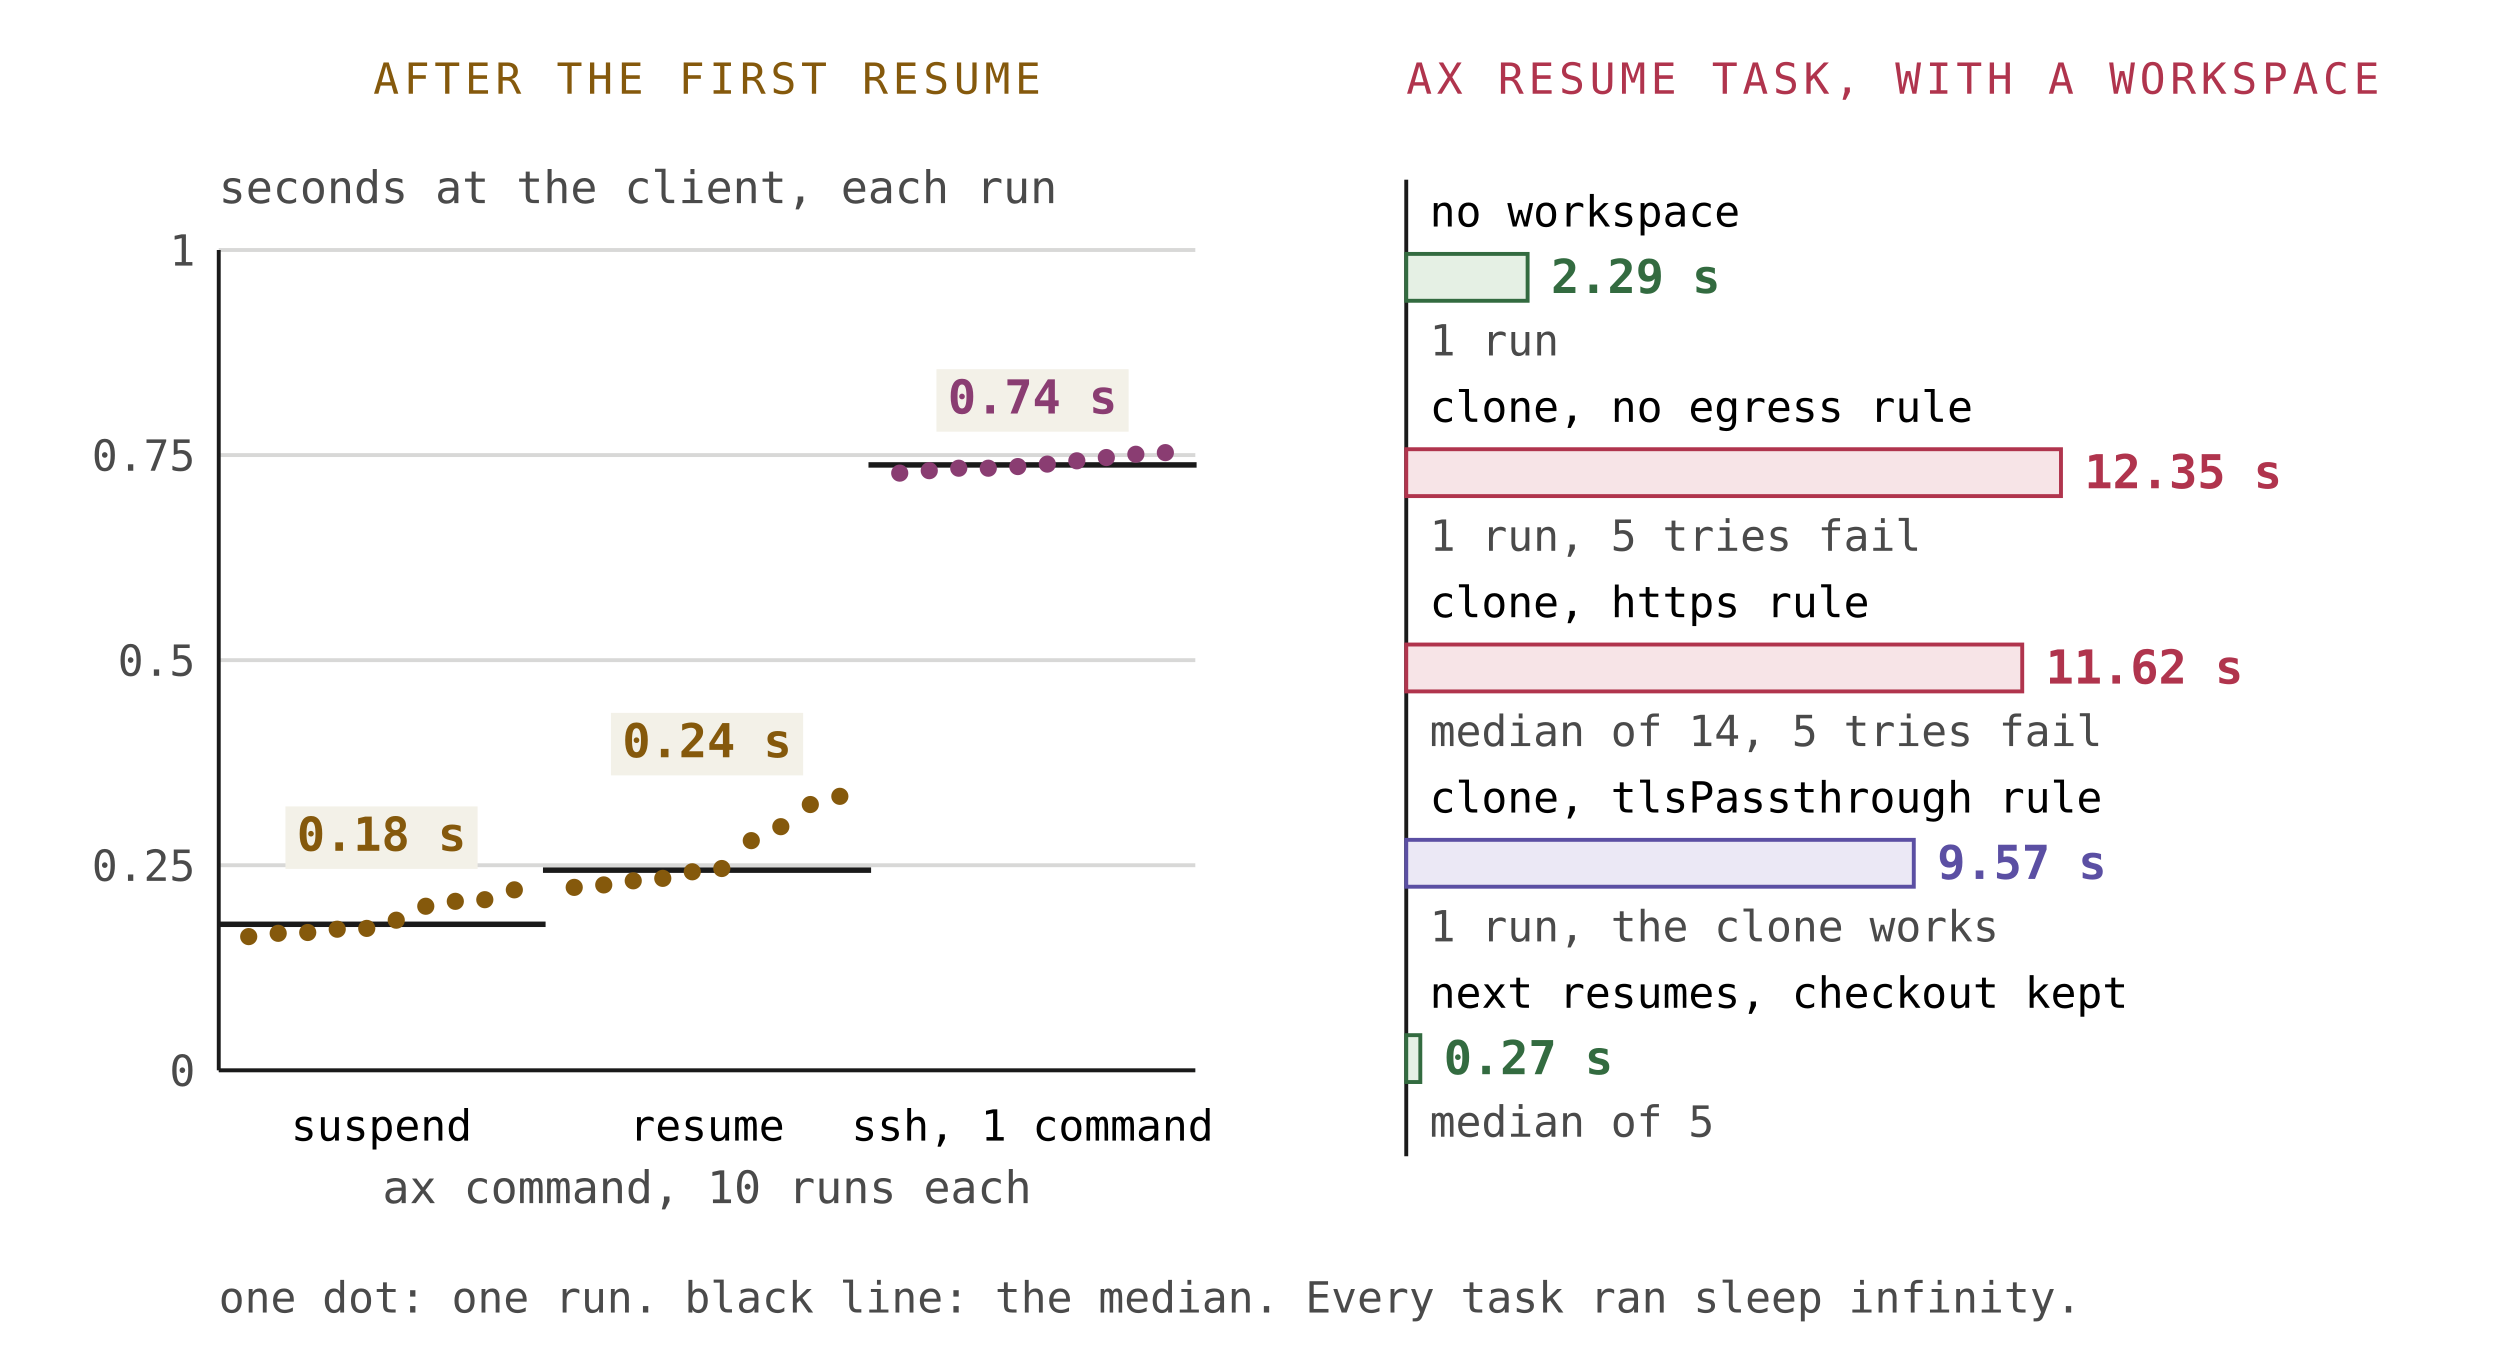
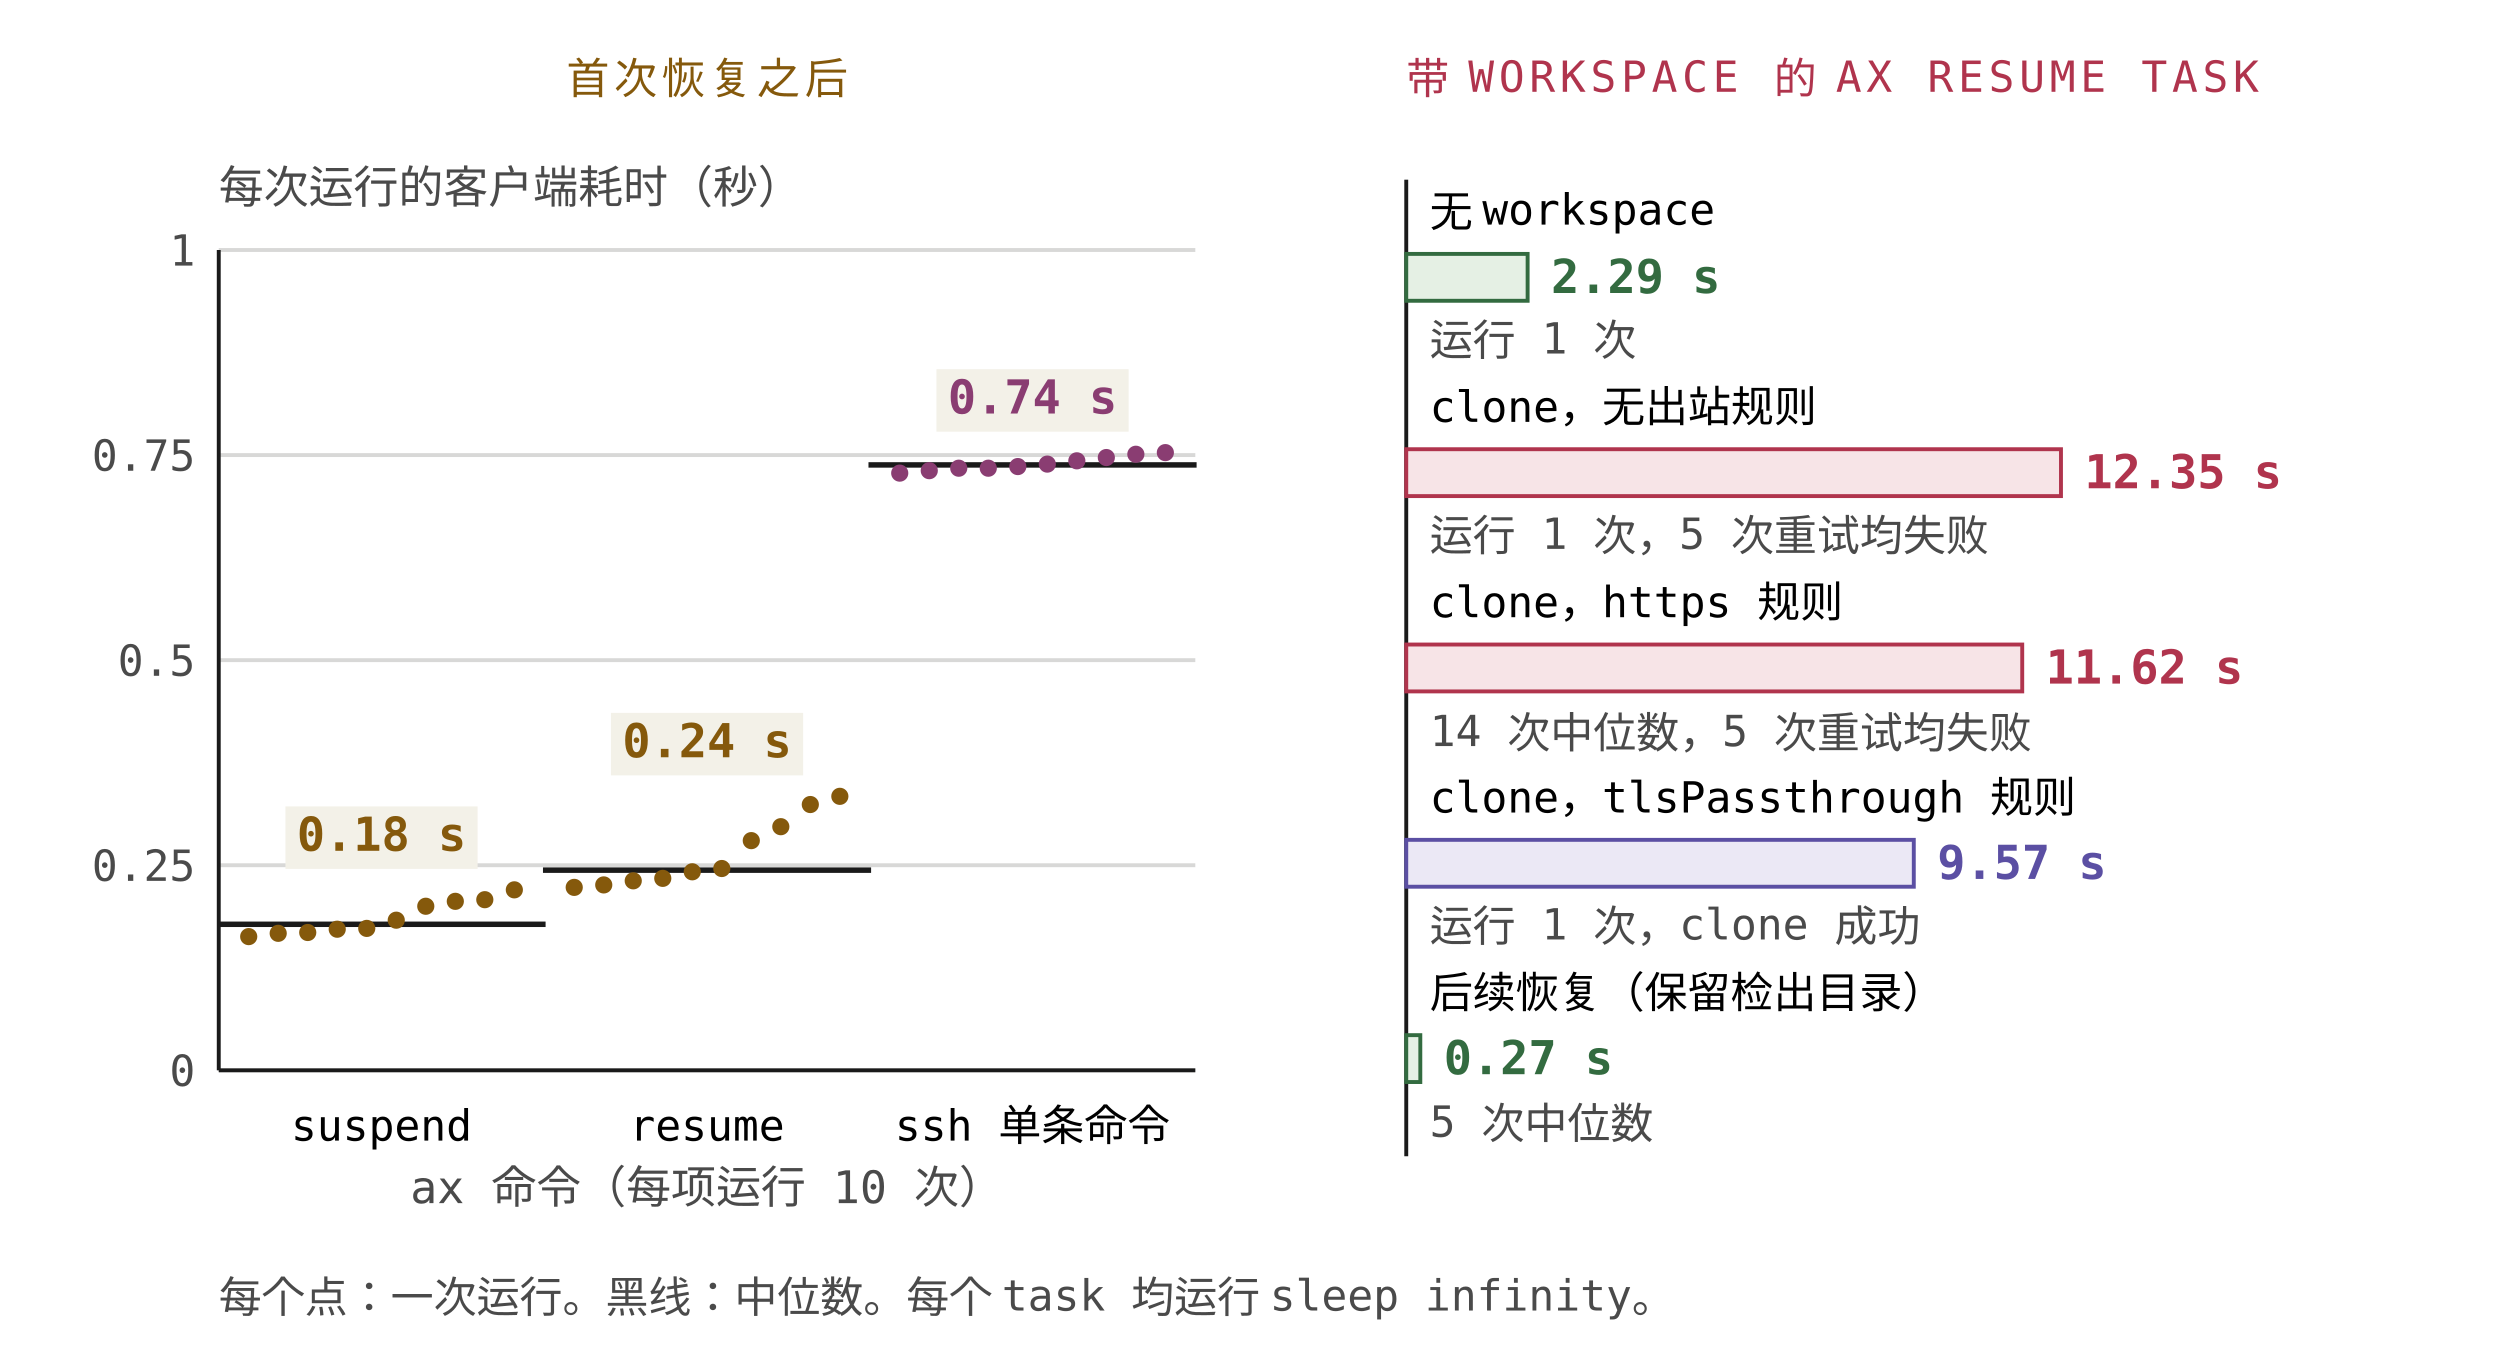
<svg xmlns="http://www.w3.org/2000/svg" viewBox="0 0 640 346" role="img" aria-labelledby="fig-7-5b-title fig-7-5b-desc" font-family="JetBrains Mono, ui-monospace, monospace">
  <line x1="56" y1="274" x2="306" y2="274" stroke="var(--m-ink-mute, #666660)" stroke-width="1" stroke-opacity="0.25" />
  <text x="50" y="278" font-size="11" text-anchor="end" fill="var(--m-ink-soft, #4a4a4a)">0</text>
  <line x1="56" y1="221.5" x2="306" y2="221.5" stroke="var(--m-ink-mute, #666660)" stroke-width="1" stroke-opacity="0.25" />
  <text x="50" y="225.5" font-size="11" text-anchor="end" fill="var(--m-ink-soft, #4a4a4a)">0.25</text>
  <line x1="56" y1="169" x2="306" y2="169" stroke="var(--m-ink-mute, #666660)" stroke-width="1" stroke-opacity="0.25" />
  <text x="50" y="173" font-size="11" text-anchor="end" fill="var(--m-ink-soft, #4a4a4a)">0.5</text>
  <line x1="56" y1="116.5" x2="306" y2="116.5" stroke="var(--m-ink-mute, #666660)" stroke-width="1" stroke-opacity="0.25" />
  <text x="50" y="120.5" font-size="11" text-anchor="end" fill="var(--m-ink-soft, #4a4a4a)">0.75</text>
  <line x1="56" y1="64" x2="306" y2="64" stroke="var(--m-ink-mute, #666660)" stroke-width="1" stroke-opacity="0.25" />
  <text x="50" y="68" font-size="11" text-anchor="end" fill="var(--m-ink-soft, #4a4a4a)">1</text>
  <line x1="56" y1="274" x2="306" y2="274" stroke="var(--m-ink, #1a1a1a)" stroke-width="1" />
  <line x1="56" y1="64" x2="56" y2="274" stroke="var(--m-ink, #1a1a1a)" stroke-width="1" />
-   <text x="181" y="308" font-size="11.5" text-anchor="middle" class="m-serif" fill="var(--m-ink-soft, #4a4a4a)">ax command, 10 runs each</text>
-   <text x="56" y="52" font-size="11.5" class="m-serif" fill="var(--m-ink-soft, #4a4a4a)">seconds at the client, each run</text>
-   <text x="181" y="24" font-size="11" text-anchor="middle" letter-spacing="1.2" fill="var(--m-amber-ink, #85590c)">AFTER THE FIRST RESUME</text>
-   <text x="360" y="24" font-size="11" letter-spacing="1.2" fill="var(--m-rose-ink, #b0344d)">AX RESUME TASK, WITH A WORKSPACE</text>
+   <text x="181" y="308" font-size="11.5" text-anchor="middle" class="m-serif" fill="var(--m-ink-soft, #4a4a4a)">ax 命令（每项运行 10 次）</text>
+   <text x="56" y="52" font-size="11.5" class="m-serif" fill="var(--m-ink-soft, #4a4a4a)">每次运行的客户端耗时（秒）</text>
+   <text x="181" y="24" font-size="11" text-anchor="middle" letter-spacing="1.2" fill="var(--m-amber-ink, #85590c)">首次恢复之后</text>
+   <text x="360" y="24" font-size="11" letter-spacing="1.2" fill="var(--m-rose-ink, #b0344d)">带 WORKSPACE 的 AX RESUME TASK</text>
  <line x1="55.67" y1="236.62" x2="139.67" y2="236.62" stroke="var(--m-ink, #1a1a1a)" stroke-width="1.4" />
  <circle cx="63.67" cy="239.77" r="2.2" fill="var(--m-amber-ink, #85590c)" />
  <circle cx="71.22" cy="238.93" r="2.2" fill="var(--m-amber-ink, #85590c)" />
  <circle cx="78.78" cy="238.72" r="2.2" fill="var(--m-amber-ink, #85590c)" />
  <circle cx="86.33" cy="237.88" r="2.2" fill="var(--m-amber-ink, #85590c)" />
  <circle cx="93.89" cy="237.67" r="2.2" fill="var(--m-amber-ink, #85590c)" />
  <circle cx="101.44" cy="235.57" r="2.2" fill="var(--m-amber-ink, #85590c)" />
  <circle cx="109" cy="232" r="2.2" fill="var(--m-amber-ink, #85590c)" />
  <circle cx="116.56" cy="230.74" r="2.2" fill="var(--m-amber-ink, #85590c)" />
  <circle cx="124.11" cy="230.32" r="2.2" fill="var(--m-amber-ink, #85590c)" />
  <circle cx="131.67" cy="227.8" r="2.2" fill="var(--m-amber-ink, #85590c)" />
  <rect class="m-knock" x="73.07" y="206.44" width="49.2" height="16" fill="var(--m-panel, #f3f1e8)" />
  <text x="97.67" y="217.8" font-size="12" text-anchor="middle" font-weight="700" fill="var(--m-amber-ink, #85590c)">0.18 s</text>
  <text x="97.67" y="292" font-size="11" text-anchor="middle">suspend</text>
  <line x1="139" y1="222.76" x2="223" y2="222.76" stroke="var(--m-ink, #1a1a1a)" stroke-width="1.4" />
  <circle cx="147" cy="227.17" r="2.2" fill="var(--m-amber-ink, #85590c)" />
  <circle cx="154.56" cy="226.54" r="2.2" fill="var(--m-amber-ink, #85590c)" />
  <circle cx="162.11" cy="225.49" r="2.2" fill="var(--m-amber-ink, #85590c)" />
  <circle cx="169.67" cy="224.86" r="2.2" fill="var(--m-amber-ink, #85590c)" />
  <circle cx="177.22" cy="223.18" r="2.2" fill="var(--m-amber-ink, #85590c)" />
  <circle cx="184.78" cy="222.34" r="2.2" fill="var(--m-amber-ink, #85590c)" />
  <circle cx="192.33" cy="215.2" r="2.2" fill="var(--m-amber-ink, #85590c)" />
  <circle cx="199.89" cy="211.63" r="2.2" fill="var(--m-amber-ink, #85590c)" />
  <circle cx="207.44" cy="205.96" r="2.2" fill="var(--m-amber-ink, #85590c)" />
  <circle cx="215" cy="203.86" r="2.2" fill="var(--m-amber-ink, #85590c)" />
  <rect class="m-knock" x="156.4" y="182.5" width="49.2" height="16" fill="var(--m-panel, #f3f1e8)" />
  <text x="181" y="193.86" font-size="12" text-anchor="middle" font-weight="700" fill="var(--m-amber-ink, #85590c)">0.24 s</text>
  <text x="181" y="292" font-size="11" text-anchor="middle">resume</text>
  <line x1="222.33" y1="119.02" x2="306.33" y2="119.02" stroke="var(--m-ink, #1a1a1a)" stroke-width="1.4" />
  <circle cx="230.33" cy="121.12" r="2.2" fill="var(--m-plum-ink, #8a3d72)" />
  <circle cx="237.89" cy="120.49" r="2.2" fill="var(--m-plum-ink, #8a3d72)" />
  <circle cx="245.44" cy="119.86" r="2.2" fill="var(--m-plum-ink, #8a3d72)" />
  <circle cx="253" cy="119.86" r="2.2" fill="var(--m-plum-ink, #8a3d72)" />
  <circle cx="260.56" cy="119.44" r="2.2" fill="var(--m-plum-ink, #8a3d72)" />
  <circle cx="268.11" cy="118.81" r="2.2" fill="var(--m-plum-ink, #8a3d72)" />
  <circle cx="275.67" cy="117.97" r="2.2" fill="var(--m-plum-ink, #8a3d72)" />
  <circle cx="283.22" cy="117.13" r="2.2" fill="var(--m-plum-ink, #8a3d72)" />
  <circle cx="290.78" cy="116.29" r="2.2" fill="var(--m-plum-ink, #8a3d72)" />
  <circle cx="298.33" cy="115.87" r="2.2" fill="var(--m-plum-ink, #8a3d72)" />
  <rect class="m-knock" x="239.73" y="94.51" width="49.2" height="16" fill="var(--m-panel, #f3f1e8)" />
  <text x="264.33" y="105.87" font-size="12" text-anchor="middle" font-weight="700" fill="var(--m-plum-ink, #8a3d72)">0.74 s</text>
-   <text x="264.33" y="292" font-size="11" text-anchor="middle">ssh, 1 command</text>
+   <text x="264.33" y="292" font-size="11" text-anchor="middle">ssh 单条命令</text>
  <line x1="360" y1="46" x2="360" y2="296" stroke="var(--m-ink, #1a1a1a)" stroke-width="1" />
-   <text x="366" y="58" font-size="11">no workspace</text>
+   <text x="366" y="58" font-size="11">无 workspace</text>
  <rect x="360" y="65" width="31.07" height="12" fill="var(--m-green-fill, #e5f0e4)" stroke="var(--m-green-ink, #336b40)" />
  <text x="397.07" y="75" font-size="12" font-weight="700" fill="var(--m-green-ink, #336b40)">2.29 s</text>
-   <text x="366" y="91" font-size="11" class="m-serif" fill="var(--m-ink-soft, #4a4a4a)">1 run</text>
-   <text x="366" y="108" font-size="11">clone, no egress rule</text>
+   <text x="366" y="91" font-size="11" class="m-serif" fill="var(--m-ink-soft, #4a4a4a)">运行 1 次</text>
+   <text x="366" y="108" font-size="11">clone，无出站规则</text>
  <rect x="360" y="115" width="167.61" height="12" fill="var(--m-rose-fill, #f7e4e7)" stroke="var(--m-rose-ink, #b0344d)" />
  <text x="533.61" y="125" font-size="12" font-weight="700" fill="var(--m-rose-ink, #b0344d)">12.35 s</text>
-   <text x="366" y="141" font-size="11" class="m-serif" fill="var(--m-ink-soft, #4a4a4a)">1 run, 5 tries fail</text>
-   <text x="366" y="158" font-size="11">clone, https rule</text>
+   <text x="366" y="141" font-size="11" class="m-serif" fill="var(--m-ink-soft, #4a4a4a)">运行 1 次，5 次重试均失败</text>
+   <text x="366" y="158" font-size="11">clone，https 规则</text>
  <rect x="360" y="165" width="157.69" height="12" fill="var(--m-rose-fill, #f7e4e7)" stroke="var(--m-rose-ink, #b0344d)" />
  <text x="523.69" y="175" font-size="12" font-weight="700" fill="var(--m-rose-ink, #b0344d)">11.62 s</text>
-   <text x="366" y="191" font-size="11" class="m-serif" fill="var(--m-ink-soft, #4a4a4a)">median of 14, 5 tries fail</text>
-   <text x="366" y="208" font-size="11">clone, tlsPassthrough rule</text>
+   <text x="366" y="191" font-size="11" class="m-serif" fill="var(--m-ink-soft, #4a4a4a)">14 次中位数，5 次重试均失败</text>
+   <text x="366" y="208" font-size="11">clone，tlsPassthrough 规则</text>
  <rect x="360" y="215" width="129.93" height="12" fill="var(--m-violet-fill, #ebe8f5)" stroke="var(--m-violet-ink, #5b4fa3)" />
  <text x="495.93" y="225" font-size="12" font-weight="700" fill="var(--m-violet-ink, #5b4fa3)">9.57 s</text>
-   <text x="366" y="241" font-size="11" class="m-serif" fill="var(--m-ink-soft, #4a4a4a)">1 run, the clone works</text>
-   <text x="366" y="258" font-size="11">next resumes, checkout kept</text>
+   <text x="366" y="241" font-size="11" class="m-serif" fill="var(--m-ink-soft, #4a4a4a)">运行 1 次，clone 成功</text>
+   <text x="366" y="258" font-size="11">后续恢复（保留检出目录）</text>
  <rect x="360" y="265" width="3.6" height="12" fill="var(--m-green-fill, #e5f0e4)" stroke="var(--m-green-ink, #336b40)" />
  <text x="369.6" y="275" font-size="12" font-weight="700" fill="var(--m-green-ink, #336b40)">0.27 s</text>
-   <text x="366" y="291" font-size="11" class="m-serif" fill="var(--m-ink-soft, #4a4a4a)">median of 5</text>
-   <text x="56" y="336" font-size="11" class="m-serif" fill="var(--m-ink-soft, #4a4a4a)">one dot: one run. black line: the median. Every task ran sleep infinity.</text>
+   <text x="366" y="291" font-size="11" class="m-serif" fill="var(--m-ink-soft, #4a4a4a)">5 次中位数</text>
+   <text x="56" y="336" font-size="11" class="m-serif" fill="var(--m-ink-soft, #4a4a4a)">每个点：一次运行。黑线：中位数。每个 task 均运行 sleep infinity。</text>
</svg>
